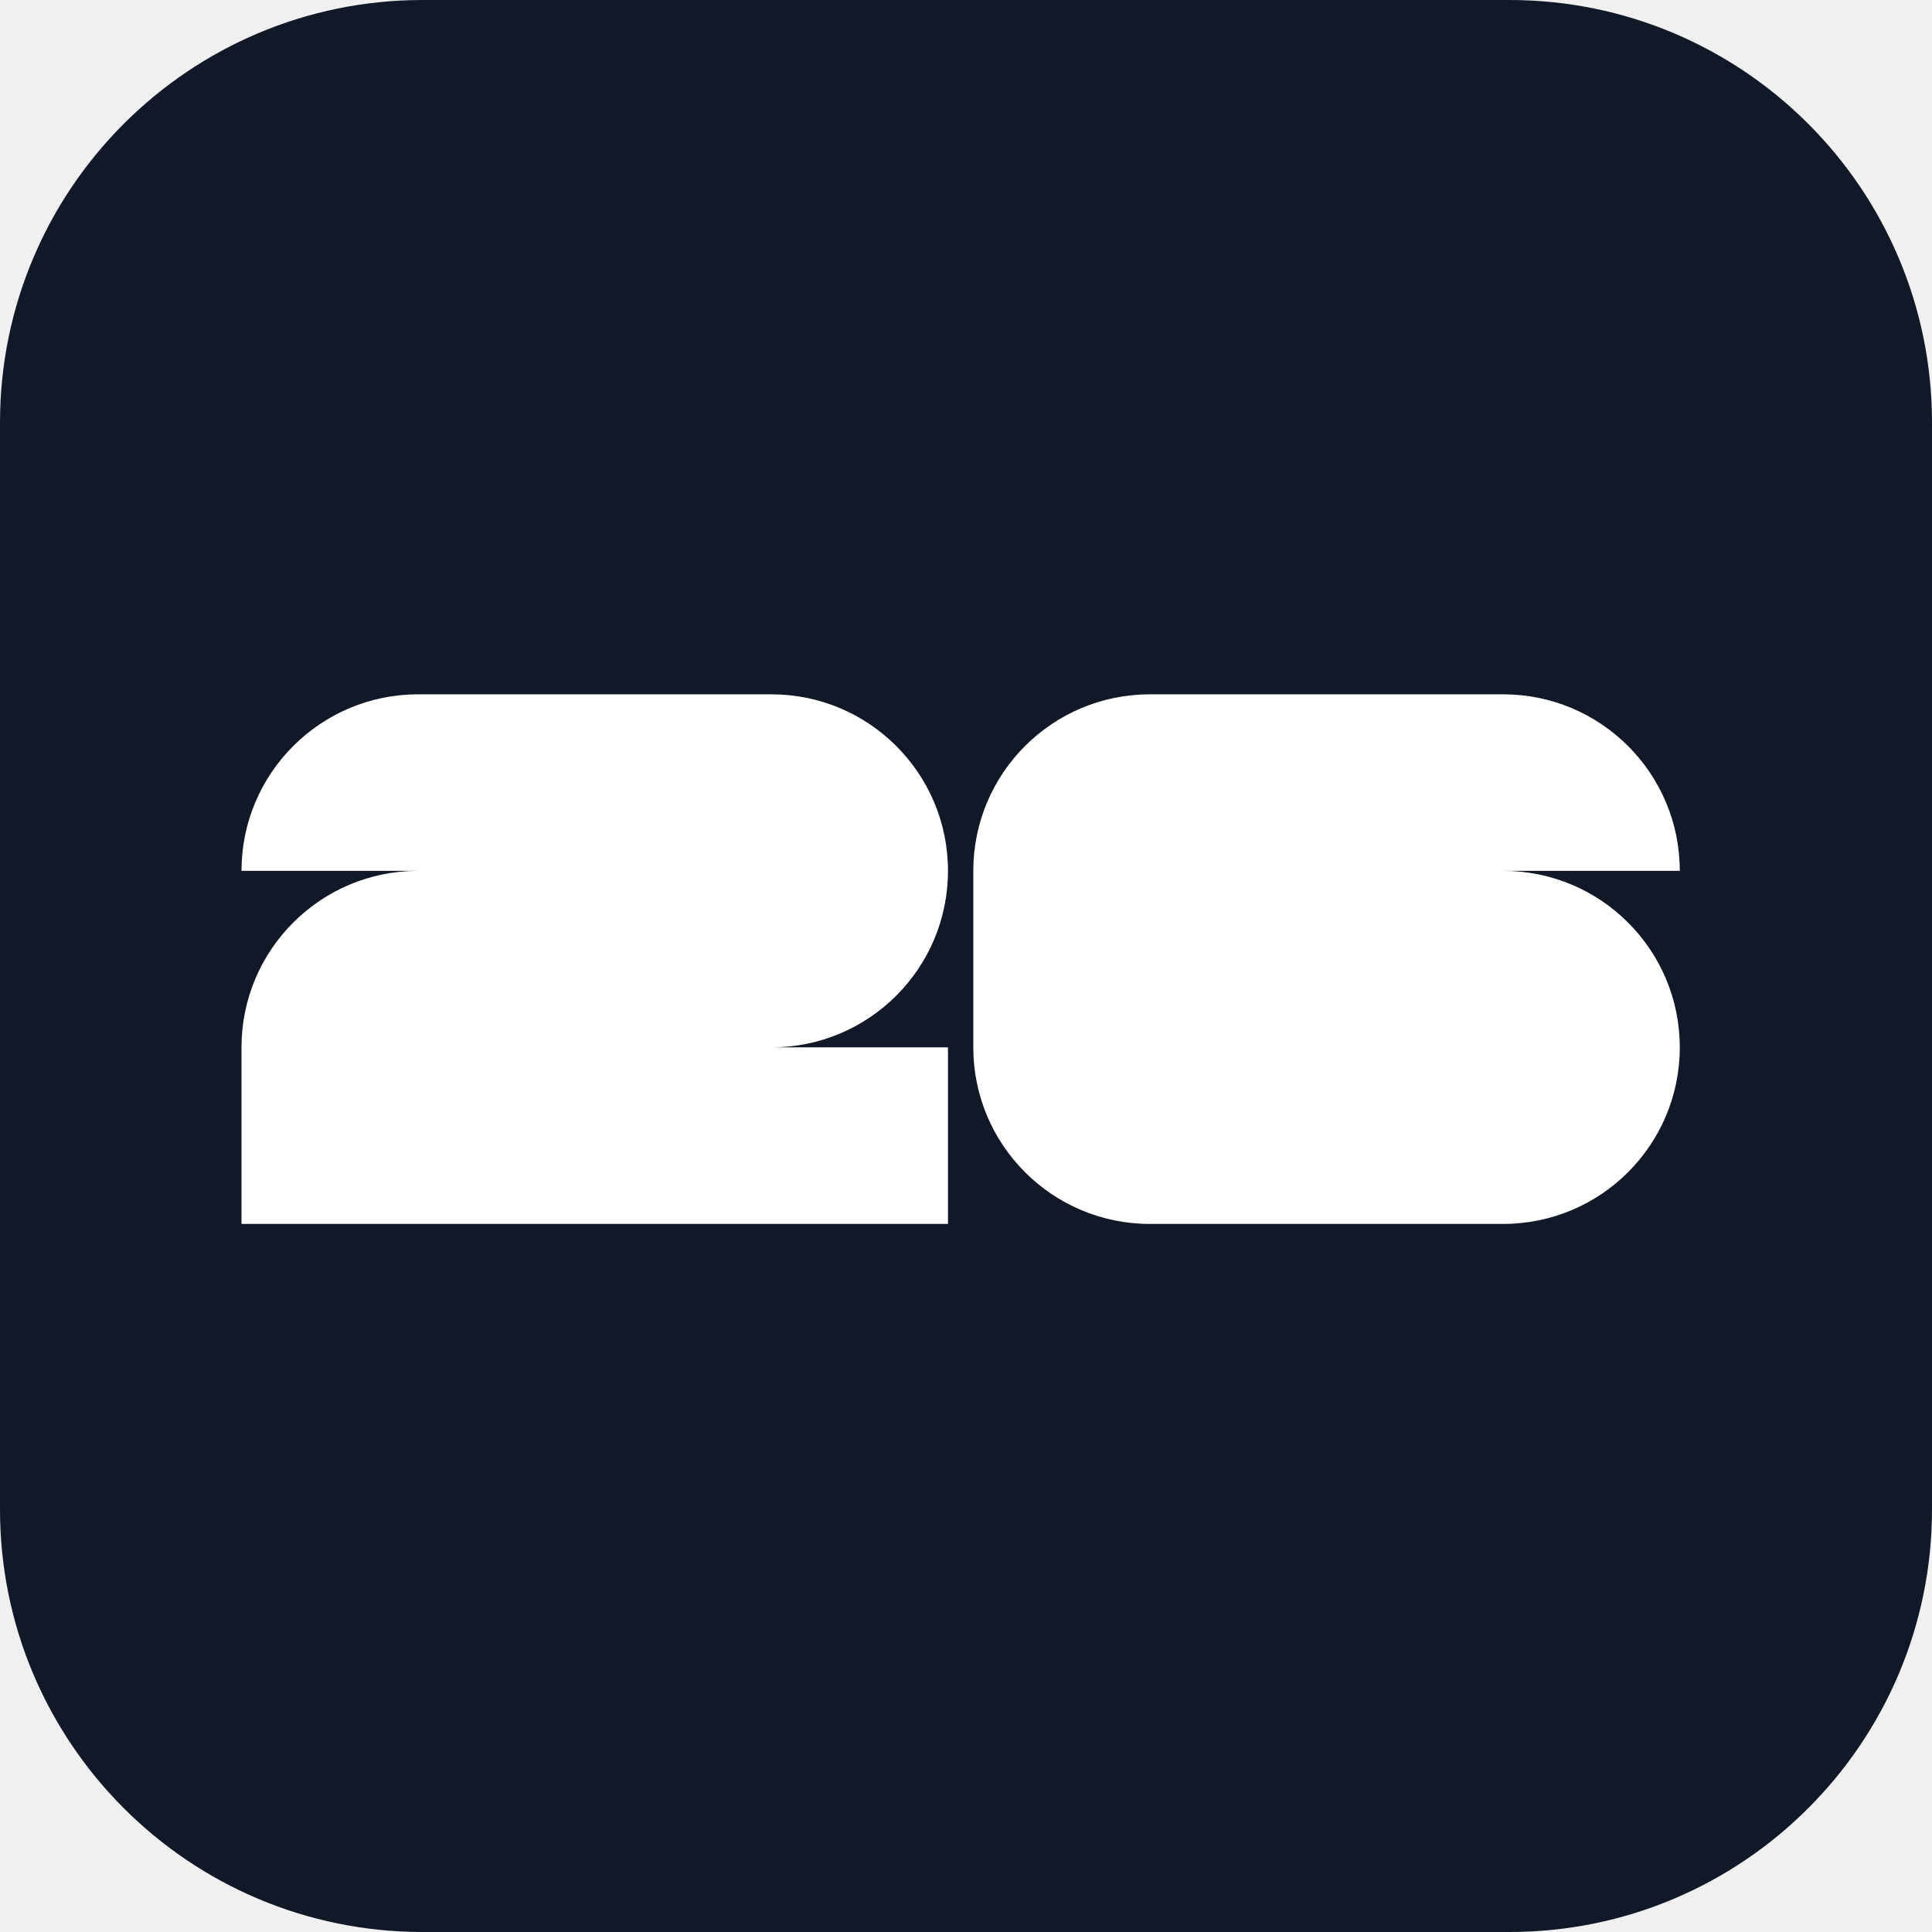
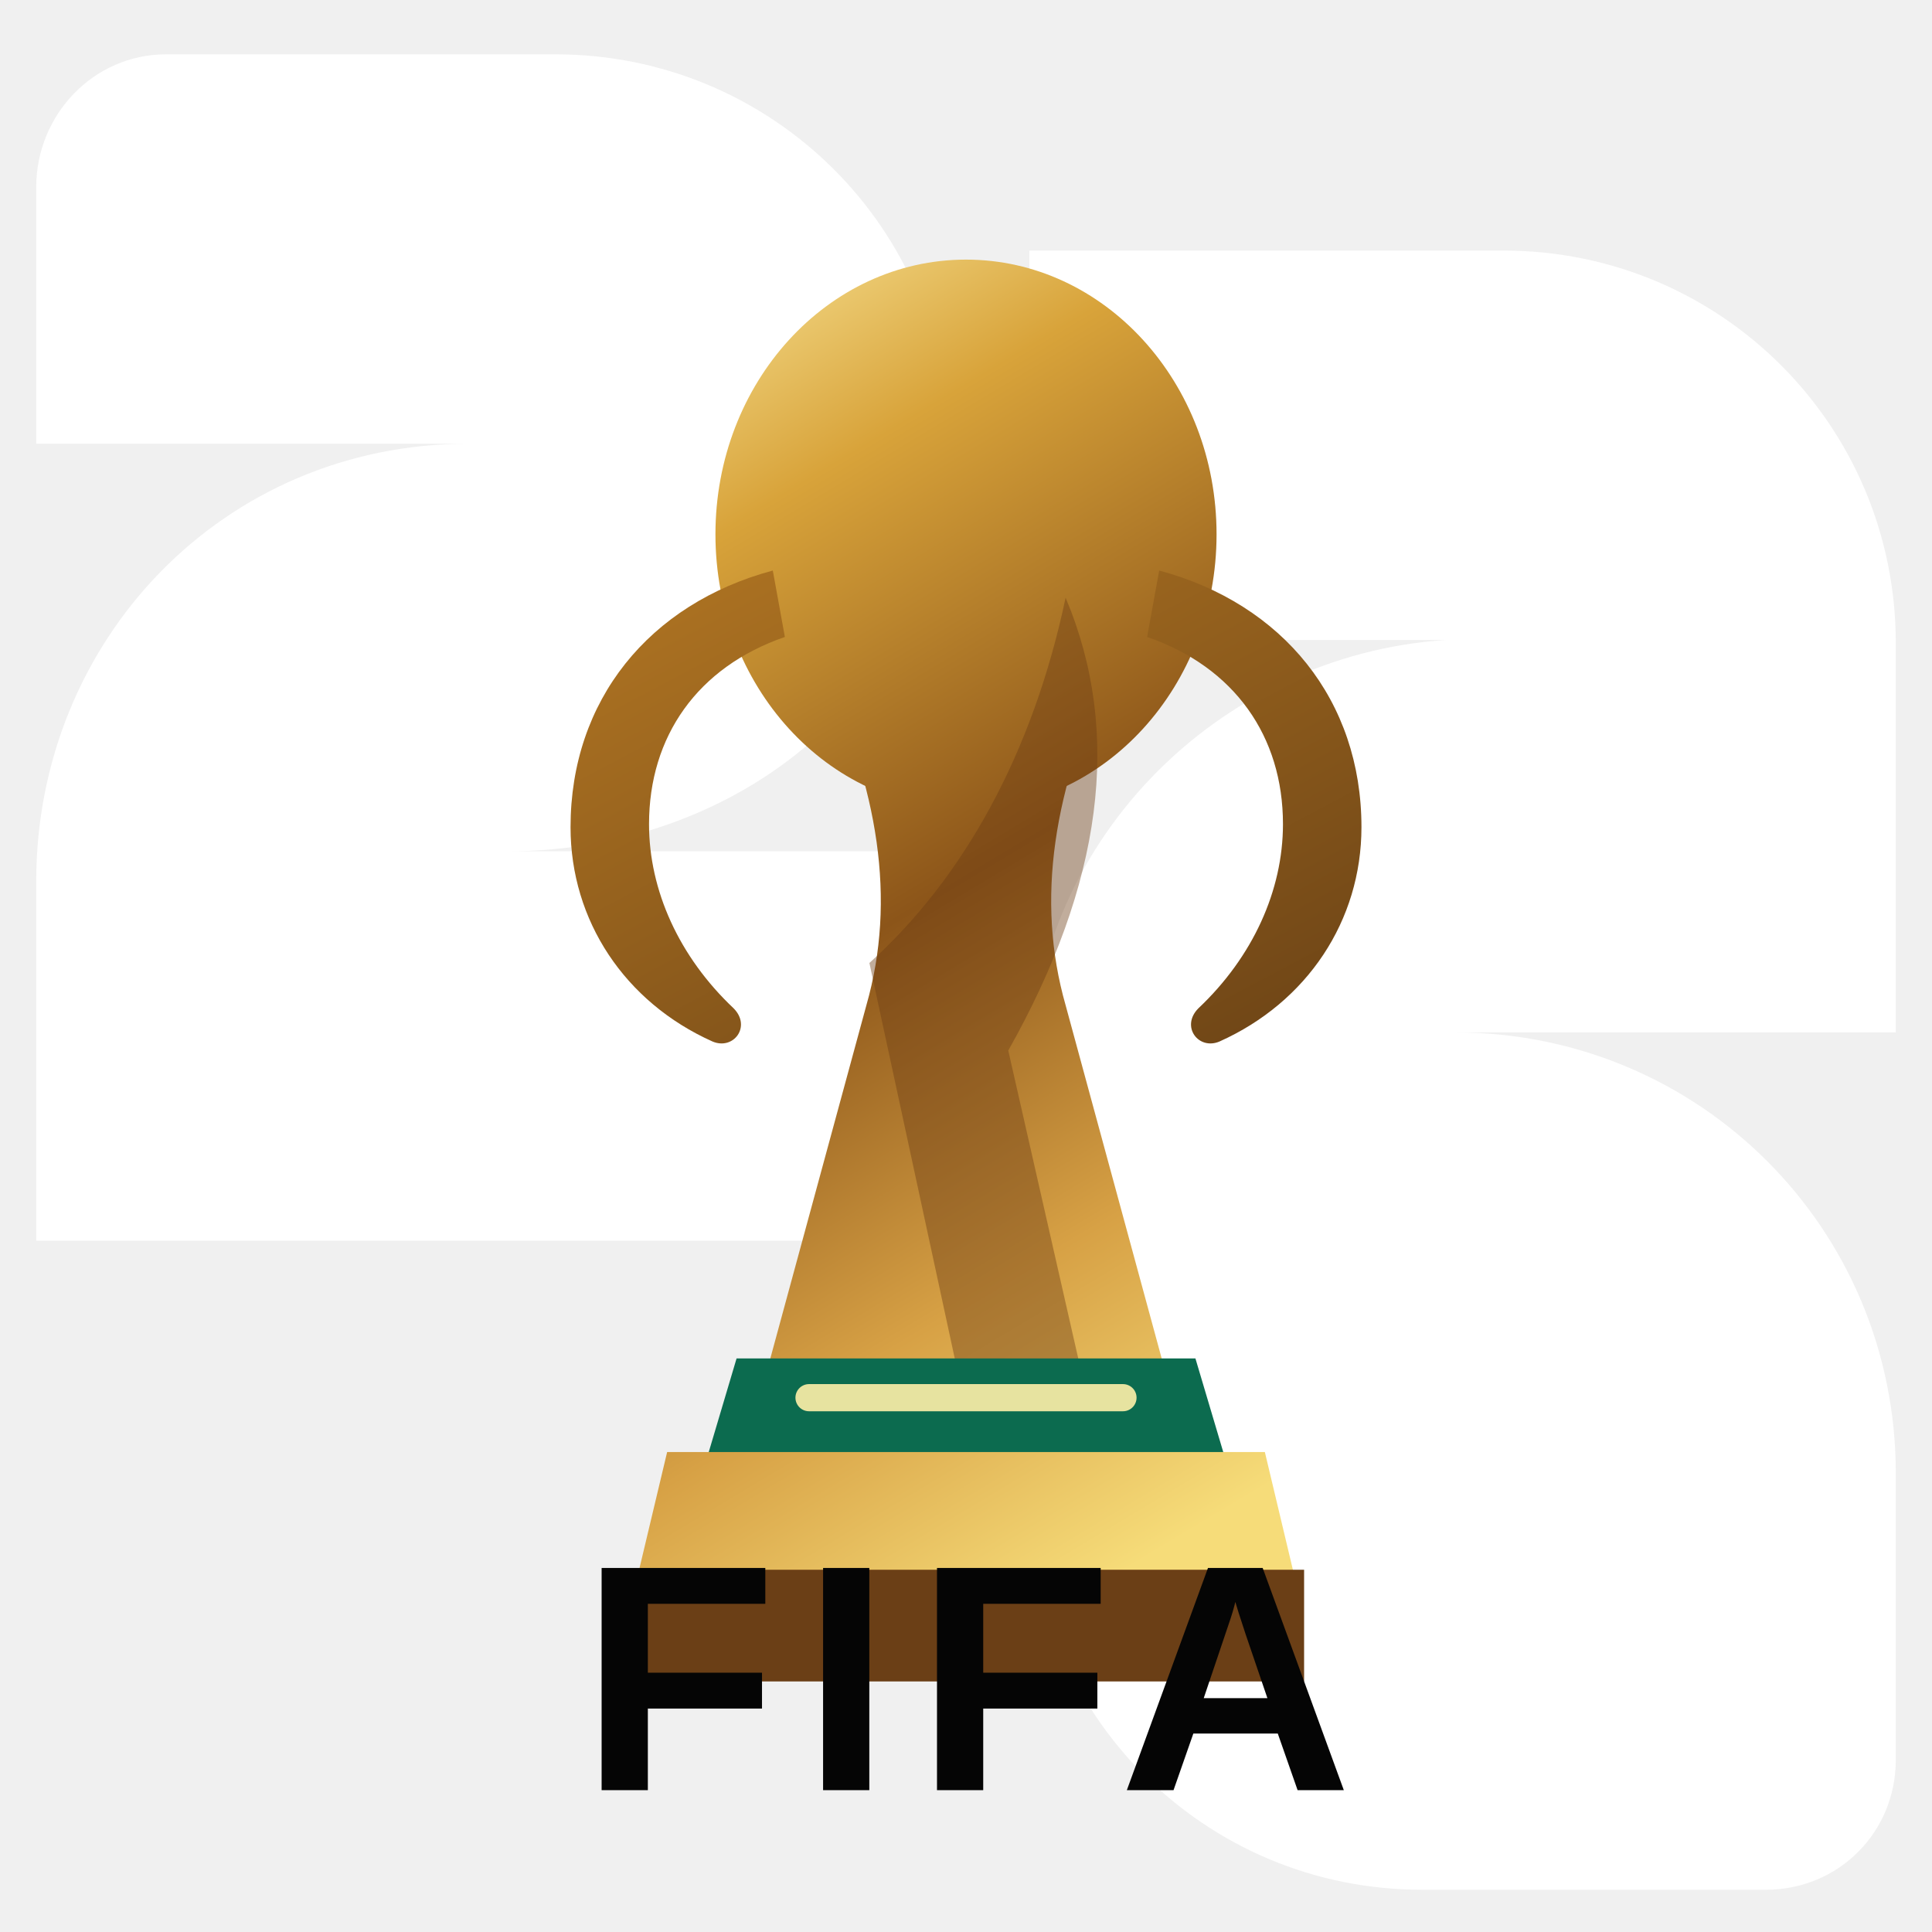
<svg xmlns="http://www.w3.org/2000/svg" viewBox="0 0 64 64">
-   <rect width="64" height="64" rx="14" fill="#111827" />
-   <g transform="translate(8 23) scale(.086)" fill="#ffffff">
-     <path d="M272.13,68c0-37.56-30.46-68-68.03-68h-0.01H68.03C30.46,0,0,30.45,0,68h68.03C30.46,68,0,98.44,0,136v68l272.13-0.01v-68H204.1C241.67,136,272.13,105.55,272.13,68z" />
-     <path d="M554.01,136c0-37.56-30.46-68-68.03-68h68.03c0-37.55-30.46-68-68.03-68H349.91c-37.58,0-68.03,30.45-68.03,68v68V136c0,37.56,30.46,68,68.03,68h136.07C523.55,204,554.01,173.55,554.01,136z" />
+   <defs>
+     <linearGradient id="gold" x1="20" y1="8" x2="44" y2="48" gradientUnits="userSpaceOnUse">
+       <stop offset="0" stop-color="#fff1a8" />
+       <stop offset="0.22" stop-color="#d8a33a" />
+       <stop offset="0.52" stop-color="#8c5519" />
+       <stop offset="0.78" stop-color="#d7a145" />
+       <stop offset="1" stop-color="#f6dc79" />
+     </linearGradient>
+     <linearGradient id="gold-dark" x1="23" y1="16" x2="41" y2="50" gradientUnits="userSpaceOnUse">
+       <stop offset="0" stop-color="#b37723" />
+       <stop offset="1" stop-color="#4c2c10" />
+     </linearGradient>
+   </defs>
+   <g fill="#ffffff">
+     <path d="M31.4 14.7c0-7.1-5.8-12.9-13-12.9H5.5C3.1 1.8 1.2 3.8 1.2 6.2v8.5h14.3c-8.1 0-14.3 6.5-14.3 14.5v11.9h30.2V28.2H16.8c8.1 0 14.6-5.8 14.6-13.5z" />
+     <path d="M62.8 48.8c0-8.1-6.5-14.6-14.6-14.6h14.6V21.3c0-7.2-5.8-13-13-13H34.1v12.9h13.8c-7.6.5-13.8 6.8-13.8 14.5v13.9c0 7.2 5.8 13 13 13h11.4c2.4 0 4.3-1.9 4.3-4.3v-9.5z" />
  </g>
+   <g aria-label="World Cup trophy">
+     <ellipse cx="32" cy="17.7" rx="8.3" ry="9.1" fill="url(#gold)" />
+     <path d="M25.6 18.9c-4.1 1.1-6.7 4.3-6.7 8.5 0 3.1 1.8 5.8 4.7 7.1.7.3 1.3-.5.7-1.1-1.8-1.7-2.8-3.9-2.8-6.1 0-2.9 1.6-5.2 4.5-6.2z" fill="url(#gold-dark)" />
+     <path d="M38.4 18.9c4.1 1.1 6.7 4.3 6.7 8.5 0 3.1-1.8 5.8-4.7 7.1-.7.3-1.3-.5-.7-1.1 1.8-1.7 2.8-3.9 2.8-6.1 0-2.9-1.6-5.2-4.5-6.2z" fill="url(#gold-dark)" />
+     <path d="M27.2 22.1c1.9 4 2.5 7.7 1.5 11.2l-3.4 12.5h13.4l-3.4-12.5c-1-3.5-.4-7.2 1.5-11.2-2.7 2-6.9 2-9.6 0z" fill="url(#gold)" />
+     <path d="M28.8 31.9c3.1-2.8 5.4-6.9 6.5-12.1 1.9 4.5 1.2 9.5-1.9 15l2.5 11h-4.1z" fill="#6c3c12" opacity=".42" />
+     <path d="M24.4 45h15.2l1.1 3.7H23.3z" fill="#0c6b4f" />
+     <path d="M22.1 48.1h19.8l1 4.2H21.1z" fill="url(#gold)" />
+     <path d="M20.8 52h22.4v3.7H20.8z" fill="#6b3f16" />
+     <path d="M26.8 46.3h10.4" stroke="#fff1a8" stroke-width=".9" stroke-linecap="round" opacity=".9" />
+   </g>
+   <text x="32" y="59.3" text-anchor="middle" font-family="Arial Black, Arial, sans-serif" font-size="10.7" font-weight="900" fill="#050505" letter-spacing=".8">FIFA</text>
</svg>
